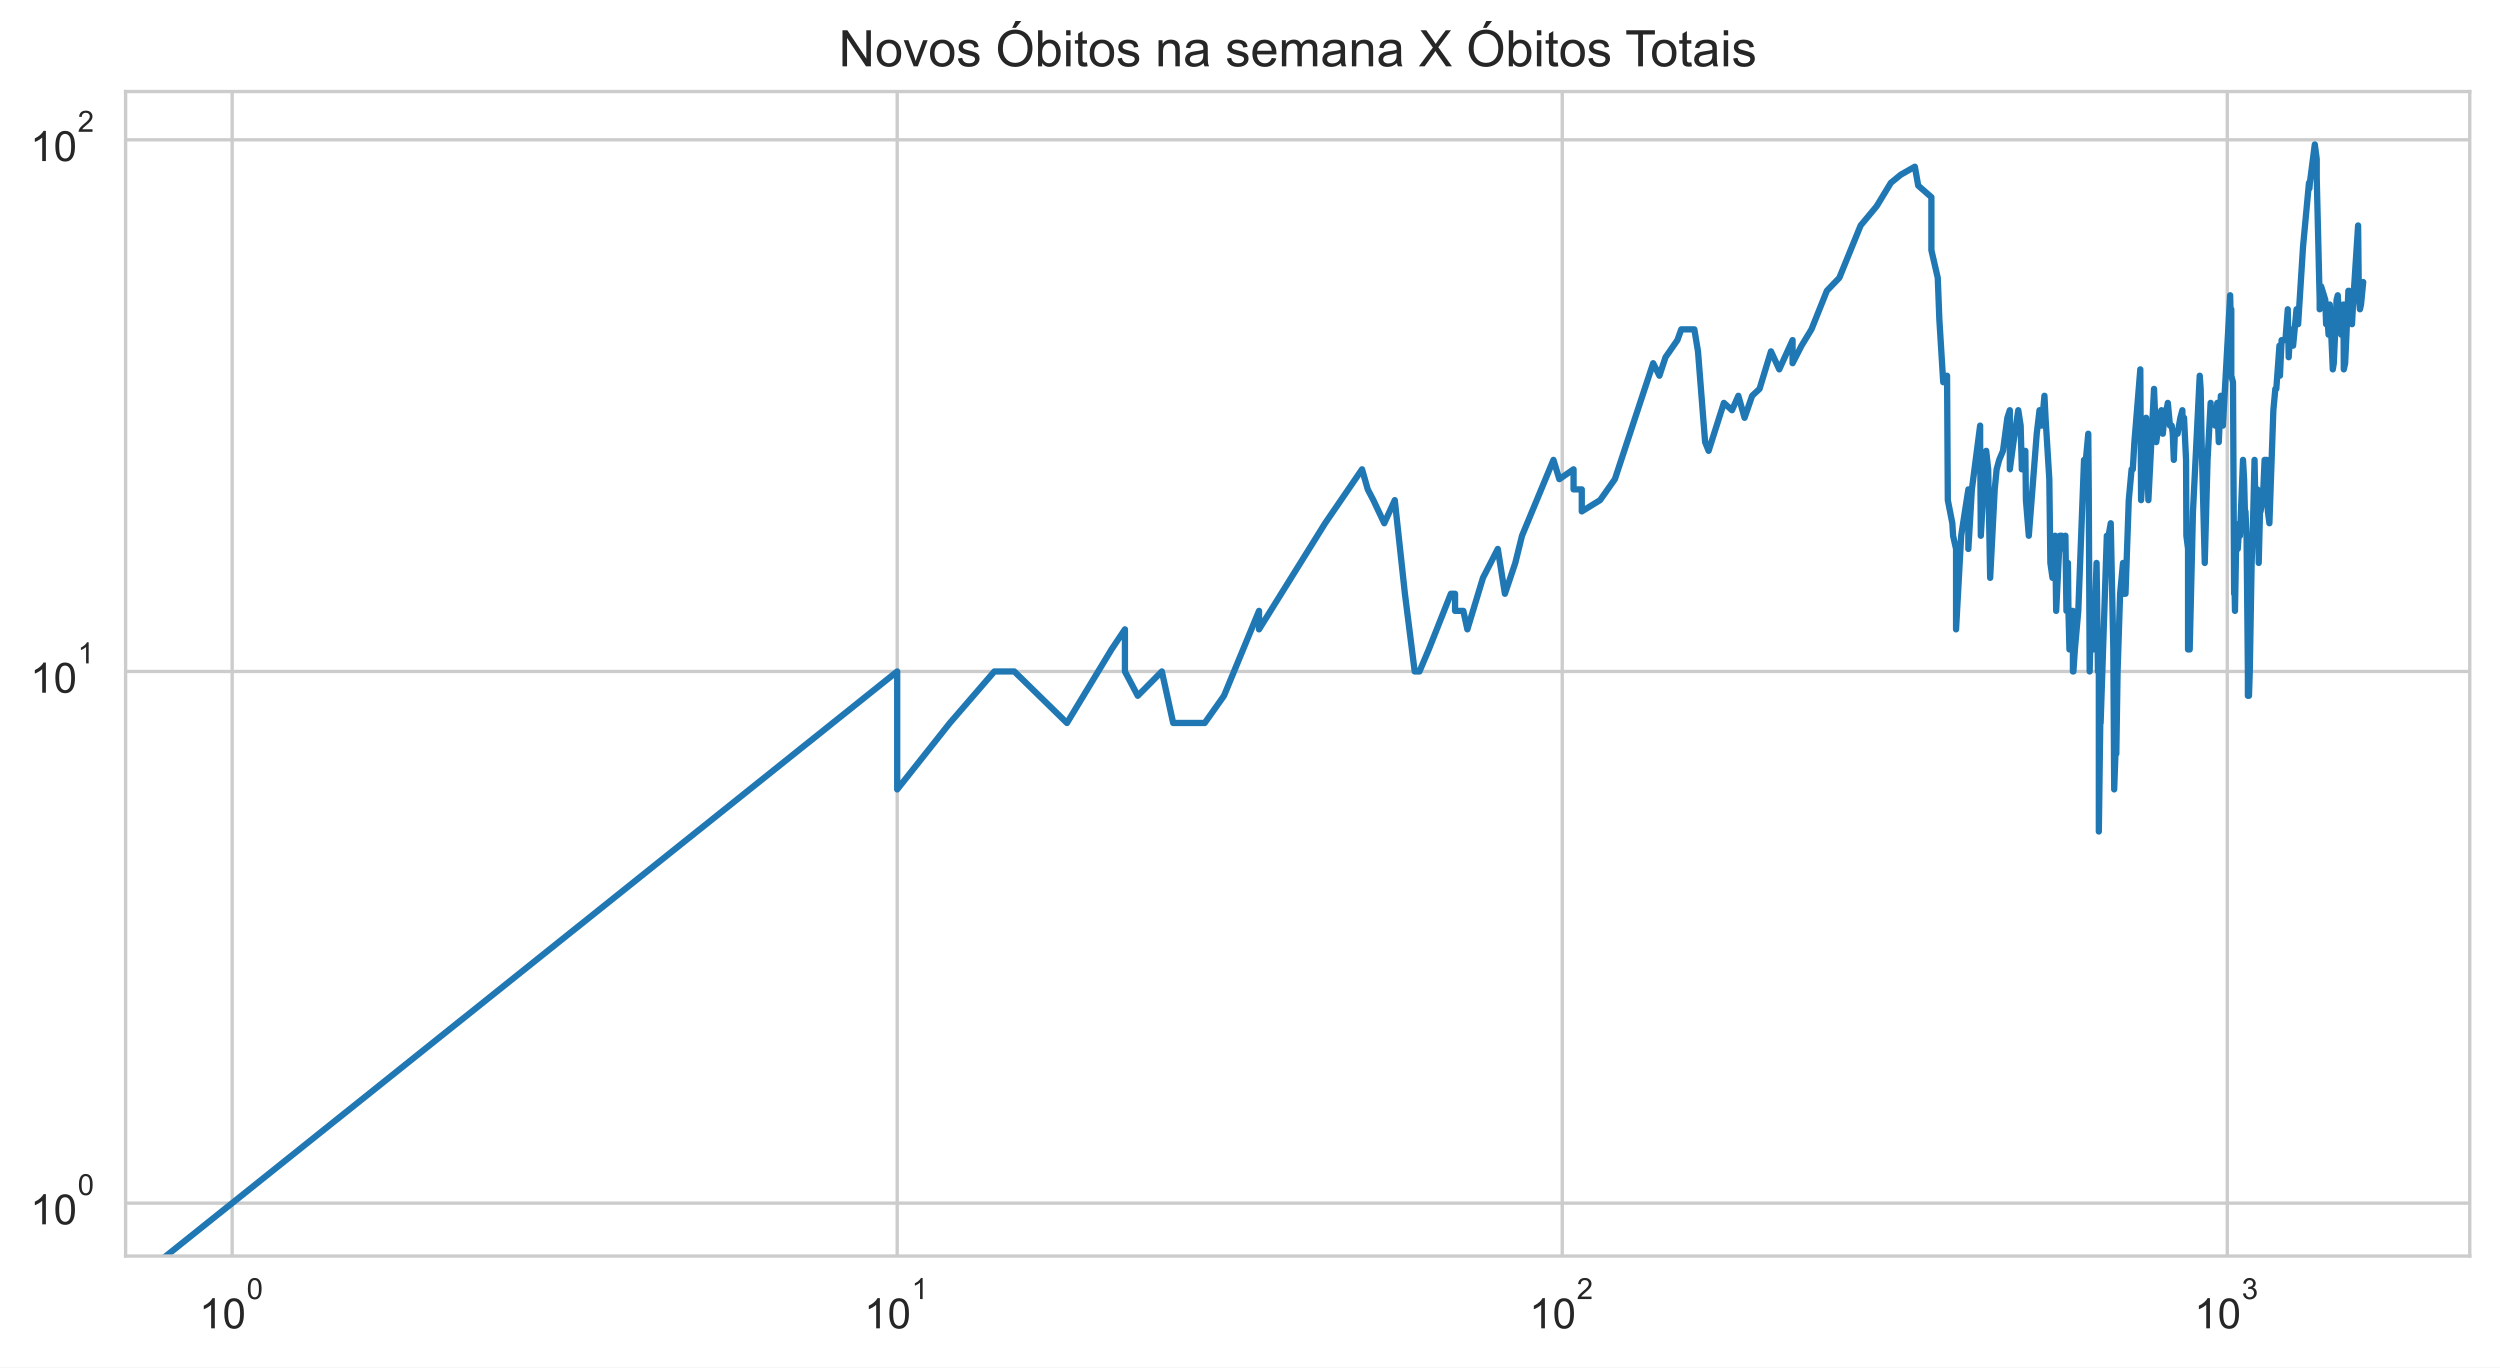
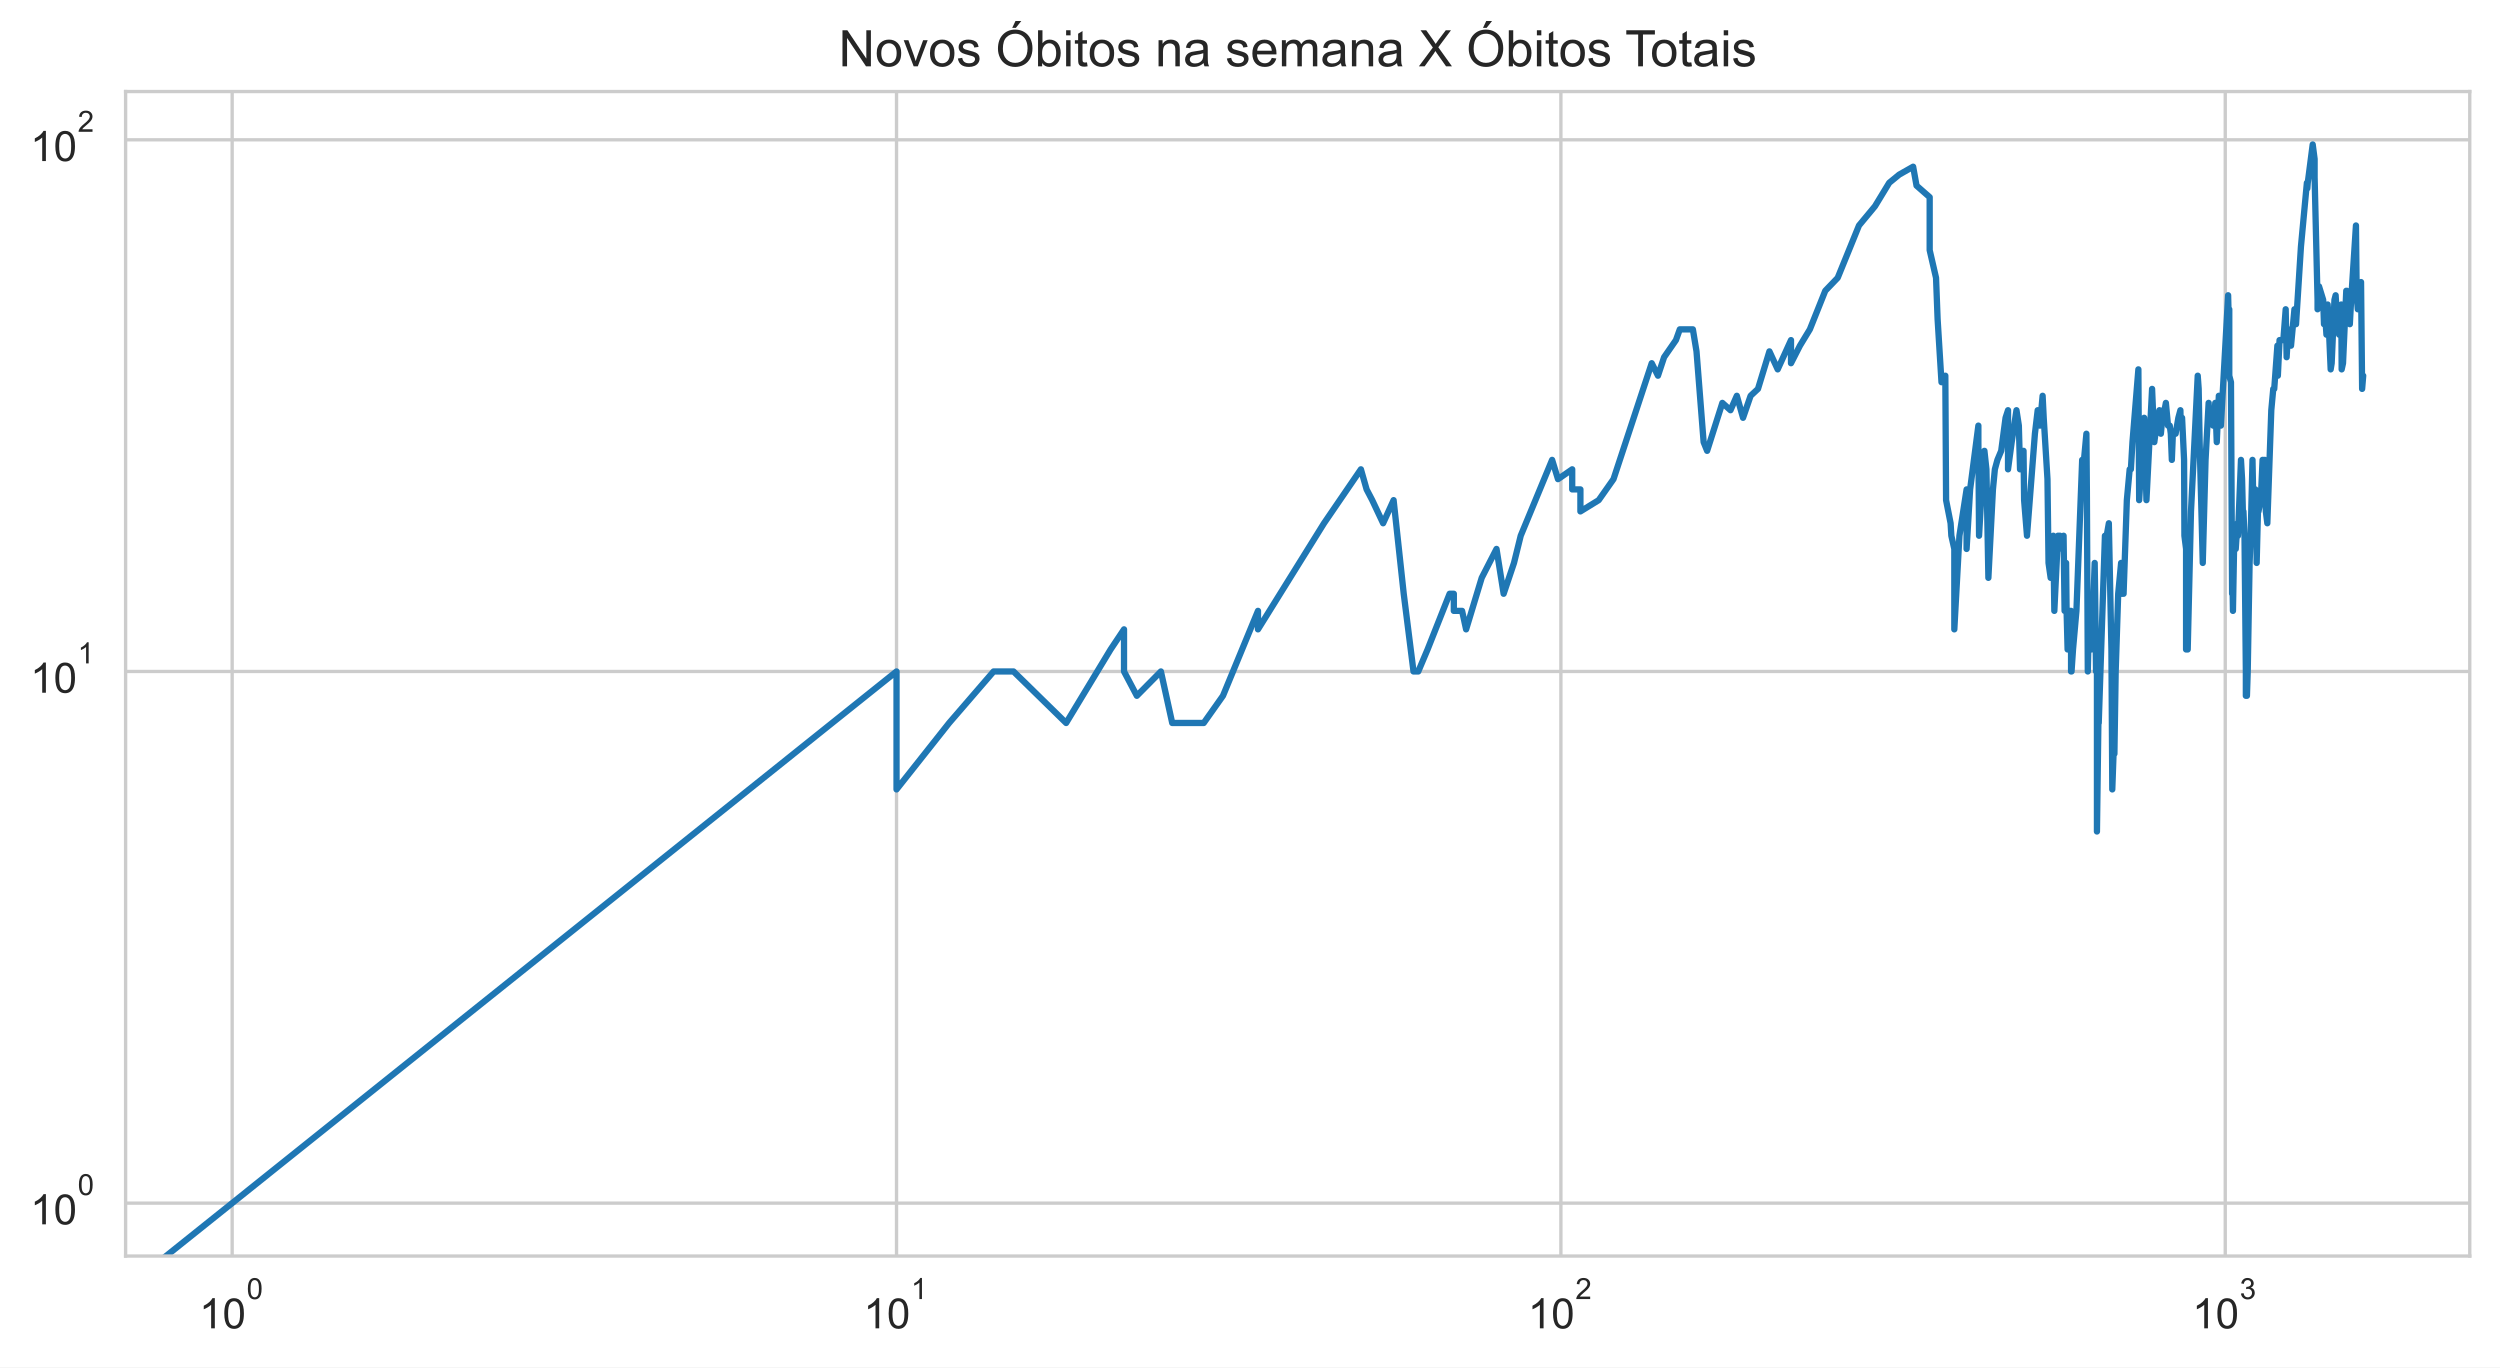
<svg xmlns="http://www.w3.org/2000/svg" xmlns:xlink="http://www.w3.org/1999/xlink" height="325.489pt" version="1.1" viewBox="0 0 595.1 325.489" width="595.1pt">
  <defs>
    <style type="text/css">*{stroke-linecap:butt;stroke-linejoin:round;}</style>
  </defs>
  <g id="figure_1">
    <g id="patch_1">
      <path d="M 0 325.489  L 595.1 325.489  L 595.1 0  L 0 0  z " style="fill:#ffffff;" />
    </g>
    <g id="axes_1">
      <g id="patch_2">
        <path d="M 29.9 298.989  L 587.9 298.989  L 587.9 21.789  L 29.9 21.789  z " style="fill:#ffffff;" />
      </g>
      <g id="matplotlib.axis_1">
        <g id="xtick_1">
          <g id="line2d_1">
-             <path clip-path="url(#p6104786b3b)" d="M 55.264 298.989  L 55.264 21.789  " style="fill:none;stroke:#cccccc;stroke-linecap:round;stroke-width:0.8;" />
+             <path clip-path="url(#p367f79a52c)" d="M 55.264 298.989  L 55.264 21.789  " style="fill:none;stroke:#cccccc;stroke-linecap:round;stroke-width:0.8;" />
          </g>
          <g id="text_1">
            <g style="fill:#262626;" transform="translate(47.41364 316.3019)scale(0.1 -0.1)">
              <defs>
                <path d="M 2384 0  L 1822 0  L 1822 3584  Q 1619 3391 1289 3197  Q 959 3003 697 2906  L 697 3450  Q 1169 3672 1522 3987  Q 1875 4303 2022 4600  L 2384 4600  L 2384 0  z " id="ArialMT-31" transform="scale(0.015625)" />
                <path d="M 266 2259  Q 266 3072 433 3567  Q 600 4063 929 4331  Q 1259 4600 1759 4600  Q 2128 4600 2406 4451  Q 2684 4303 2865 4023  Q 3047 3744 3150 3342  Q 3253 2941 3253 2259  Q 3253 1453 3087 958  Q 2922 463 2592 192  Q 2263 -78 1759 -78  Q 1097 -78 719 397  Q 266 969 266 2259  z M 844 2259  Q 844 1131 1108 757  Q 1372 384 1759 384  Q 2147 384 2411 759  Q 2675 1134 2675 2259  Q 2675 3391 2411 3762  Q 2147 4134 1753 4134  Q 1366 4134 1134 3806  Q 844 3388 844 2259  z " id="ArialMT-30" transform="scale(0.015625)" />
              </defs>
              <use transform="translate(0 0.99375)" xlink:href="#ArialMT-31" />
              <use transform="translate(55.61523 0.99375)" xlink:href="#ArialMT-30" />
              <use transform="translate(112.9728 70.6875)scale(0.7)" xlink:href="#ArialMT-30" />
            </g>
          </g>
        </g>
        <g id="xtick_2">
          <g id="line2d_2">
-             <path clip-path="url(#p6104786b3b)" d="M 213.569 298.989  L 213.569 21.789  " style="fill:none;stroke:#cccccc;stroke-linecap:round;stroke-width:0.8;" />
+             <path clip-path="url(#p367f79a52c)" d="M 213.409 298.989  L 213.409 21.789  " style="fill:none;stroke:#cccccc;stroke-linecap:round;stroke-width:0.8;" />
          </g>
          <g id="text_2">
-             <g style="fill:#262626;" transform="translate(205.7191 316.3019)scale(0.1 -0.1)">
+             <g style="fill:#262626;" transform="translate(205.5591 316.3019)scale(0.1 -0.1)">
              <use transform="translate(0 0.99375)" xlink:href="#ArialMT-31" />
              <use transform="translate(55.61523 0.99375)" xlink:href="#ArialMT-30" />
              <use transform="translate(112.9728 70.6875)scale(0.7)" xlink:href="#ArialMT-31" />
            </g>
          </g>
        </g>
        <g id="xtick_3">
          <g id="line2d_3">
-             <path clip-path="url(#p6104786b3b)" d="M 371.875 298.989  L 371.875 21.789  " style="fill:none;stroke:#cccccc;stroke-linecap:round;stroke-width:0.8;" />
+             <path clip-path="url(#p367f79a52c)" d="M 371.555 298.989  L 371.555 21.789  " style="fill:none;stroke:#cccccc;stroke-linecap:round;stroke-width:0.8;" />
          </g>
          <g id="text_3">
-             <g style="fill:#262626;" transform="translate(364.0246 316.3019)scale(0.1 -0.1)">
+             <g style="fill:#262626;" transform="translate(363.7045 316.3019)scale(0.1 -0.1)">
              <defs>
                <path d="M 3222 541  L 3222 0  L 194 0  Q 188 203 259 391  Q 375 700 629 1000  Q 884 1300 1366 1694  Q 2113 2306 2375 2664  Q 2638 3022 2638 3341  Q 2638 3675 2398 3904  Q 2159 4134 1775 4134  Q 1369 4134 1125 3890  Q 881 3647 878 3216  L 300 3275  Q 359 3922 746 4261  Q 1134 4600 1788 4600  Q 2447 4600 2831 4234  Q 3216 3869 3216 3328  Q 3216 3053 3103 2787  Q 2991 2522 2730 2228  Q 2469 1934 1863 1422  Q 1356 997 1212 845  Q 1069 694 975 541  L 3222 541  z " id="ArialMT-32" transform="scale(0.015625)" />
              </defs>
              <use transform="translate(0 0.99375)" xlink:href="#ArialMT-31" />
              <use transform="translate(55.61523 0.99375)" xlink:href="#ArialMT-30" />
              <use transform="translate(112.9728 70.6875)scale(0.7)" xlink:href="#ArialMT-32" />
            </g>
          </g>
        </g>
        <g id="xtick_4">
          <g id="line2d_4">
-             <path clip-path="url(#p6104786b3b)" d="M 530.18 298.989  L 530.18 21.789  " style="fill:none;stroke:#cccccc;stroke-linecap:round;stroke-width:0.8;" />
+             <path clip-path="url(#p367f79a52c)" d="M 529.7 298.989  L 529.7 21.789  " style="fill:none;stroke:#cccccc;stroke-linecap:round;stroke-width:0.8;" />
          </g>
          <g id="text_4">
-             <g style="fill:#262626;" transform="translate(522.3301 316.3019)scale(0.1 -0.1)">
+             <g style="fill:#262626;" transform="translate(521.8499 316.3019)scale(0.1 -0.1)">
              <defs>
                <path d="M 269 1209  L 831 1284  Q 928 806 1161 595  Q 1394 384 1728 384  Q 2125 384 2398 659  Q 2672 934 2672 1341  Q 2672 1728 2419 1979  Q 2166 2231 1775 2231  Q 1616 2231 1378 2169  L 1441 2663  Q 1497 2656 1531 2656  Q 1891 2656 2178 2843  Q 2466 3031 2466 3422  Q 2466 3731 2256 3934  Q 2047 4138 1716 4138  Q 1388 4138 1169 3931  Q 950 3725 888 3313  L 325 3413  Q 428 3978 793 4289  Q 1159 4600 1703 4600  Q 2078 4600 2393 4439  Q 2709 4278 2876 4000  Q 3044 3722 3044 3409  Q 3044 3113 2884 2869  Q 2725 2625 2413 2481  Q 2819 2388 3044 2092  Q 3269 1797 3269 1353  Q 3269 753 2831 336  Q 2394 -81 1725 -81  Q 1122 -81 723 278  Q 325 638 269 1209  z " id="ArialMT-33" transform="scale(0.015625)" />
              </defs>
              <use transform="translate(0 0.99375)" xlink:href="#ArialMT-31" />
              <use transform="translate(55.61523 0.99375)" xlink:href="#ArialMT-30" />
              <use transform="translate(112.9728 70.6875)scale(0.7)" xlink:href="#ArialMT-33" />
            </g>
          </g>
        </g>
        <g id="xtick_5" />
        <g id="xtick_6" />
        <g id="xtick_7" />
        <g id="xtick_8" />
        <g id="xtick_9" />
        <g id="xtick_10" />
        <g id="xtick_11" />
        <g id="xtick_12" />
        <g id="xtick_13" />
        <g id="xtick_14" />
        <g id="xtick_15" />
        <g id="xtick_16" />
        <g id="xtick_17" />
        <g id="xtick_18" />
        <g id="xtick_19" />
        <g id="xtick_20" />
        <g id="xtick_21" />
        <g id="xtick_22" />
        <g id="xtick_23" />
        <g id="xtick_24" />
        <g id="xtick_25" />
        <g id="xtick_26" />
        <g id="xtick_27" />
        <g id="xtick_28" />
        <g id="xtick_29" />
        <g id="xtick_30" />
        <g id="xtick_31" />
        <g id="xtick_32" />
      </g>
      <g id="matplotlib.axis_2">
        <g id="ytick_1">
          <g id="line2d_5">
-             <path clip-path="url(#p6104786b3b)" d="M 29.9 286.389  L 587.9 286.389  " style="fill:none;stroke:#cccccc;stroke-linecap:round;stroke-width:0.8;" />
+             <path clip-path="url(#p367f79a52c)" d="M 29.9 286.389  L 587.9 286.389  " style="fill:none;stroke:#cccccc;stroke-linecap:round;stroke-width:0.8;" />
          </g>
          <g id="text_5">
            <g style="fill:#262626;" transform="translate(7.2 291.5456)scale(0.1 -0.1)">
              <use transform="translate(0 0.99375)" xlink:href="#ArialMT-31" />
              <use transform="translate(55.61523 0.99375)" xlink:href="#ArialMT-30" />
              <use transform="translate(112.9728 70.6875)scale(0.7)" xlink:href="#ArialMT-30" />
            </g>
          </g>
        </g>
        <g id="ytick_2">
          <g id="line2d_6">
-             <path clip-path="url(#p6104786b3b)" d="M 29.9 159.834  L 587.9 159.834  " style="fill:none;stroke:#cccccc;stroke-linecap:round;stroke-width:0.8;" />
+             <path clip-path="url(#p367f79a52c)" d="M 29.9 159.834  L 587.9 159.834  " style="fill:none;stroke:#cccccc;stroke-linecap:round;stroke-width:0.8;" />
          </g>
          <g id="text_6">
            <g style="fill:#262626;" transform="translate(7.2 164.9904)scale(0.1 -0.1)">
              <use transform="translate(0 0.99375)" xlink:href="#ArialMT-31" />
              <use transform="translate(55.61523 0.99375)" xlink:href="#ArialMT-30" />
              <use transform="translate(112.9728 70.6875)scale(0.7)" xlink:href="#ArialMT-31" />
            </g>
          </g>
        </g>
        <g id="ytick_3">
          <g id="line2d_7">
-             <path clip-path="url(#p6104786b3b)" d="M 29.9 33.279  L 587.9 33.279  " style="fill:none;stroke:#cccccc;stroke-linecap:round;stroke-width:0.8;" />
+             <path clip-path="url(#p367f79a52c)" d="M 29.9 33.279  L 587.9 33.279  " style="fill:none;stroke:#cccccc;stroke-linecap:round;stroke-width:0.8;" />
          </g>
          <g id="text_7">
            <g style="fill:#262626;" transform="translate(7.2 38.43524)scale(0.1 -0.1)">
              <use transform="translate(0 0.99375)" xlink:href="#ArialMT-31" />
              <use transform="translate(55.61523 0.99375)" xlink:href="#ArialMT-30" />
              <use transform="translate(112.9728 70.6875)scale(0.7)" xlink:href="#ArialMT-32" />
            </g>
          </g>
        </g>
        <g id="ytick_4" />
        <g id="ytick_5" />
        <g id="ytick_6" />
        <g id="ytick_7" />
        <g id="ytick_8" />
        <g id="ytick_9" />
        <g id="ytick_10" />
        <g id="ytick_11" />
        <g id="ytick_12" />
        <g id="ytick_13" />
        <g id="ytick_14" />
        <g id="ytick_15" />
        <g id="ytick_16" />
        <g id="ytick_17" />
        <g id="ytick_18" />
        <g id="ytick_19" />
        <g id="ytick_20" />
        <g id="ytick_21" />
      </g>
      <g id="line2d_8">
-         <path clip-path="url(#p6104786b3b)" d="M 5.103 326.489  L 213.569 159.834  L 213.569 187.91  L 226.104 172.099  L 236.702 159.834  L 236.702 159.834  L 241.445 159.834  L 253.98 172.099  L 264.578 154.596  L 267.777 149.813  L 267.777 159.834  L 270.833 165.625  L 270.833 165.625  L 276.565 159.834  L 279.262 172.099  L 286.769 172.099  L 291.354 165.625  L 299.698 145.414  L 299.698 149.813  L 299.698 149.813  L 315.431 124.556  L 324.22 111.716  L 325.581 116.499  L 326.916 119.056  L 329.511 124.556  L 332.011 119.056  L 334.424 141.341  L 336.755 159.834  L 337.891 159.834  L 340.109 154.596  L 345.36 141.341  L 346.364 141.341  L 346.364 145.414  L 348.328 145.414  L 349.29 149.813  L 353.007 137.549  L 356.533 130.67  L 358.231 141.341  L 360.701 134.002  L 362.3 127.528  L 369.781 109.473  L 371.184 114.056  L 374.571 111.716  L 374.571 116.499  L 376.526 116.499  L 376.526 121.737  L 380.883 119.056  L 384.409 114.056  L 393.518 86.46  L 395.007 89.431  L 396.465 85.032  L 399.291 80.959  L 400.208 78.402  L 403.323 78.402  L 404.188 83.64  L 405.886 105.243  L 406.719 107.317  L 410.349 95.905  L 412.286 97.65  L 413.797 94.214  L 415.275 99.452  L 417.08 94.214  L 418.838 92.573  L 421.562 83.64  L 423.535 87.925  L 426.704 80.959  L 426.704 86.46  L 428.839 82.283  L 431.199 78.402  L 434.871 69.22  L 437.831 66.137  L 442.907 53.673  L 446.715 49.091  L 446.715 49.091  L 450.102 43.52  L 452.484 41.569  L 455.808 39.684  L 456.615 44.186  L 459.749 46.935  L 459.749 59.553  L 459.749 59.553  L 461.264 66.137  L 461.638 75.959  L 462.563 90.98  L 463.476 89.431  L 463.658 119.056  L 463.658 119.056  L 464.735 124.556  L 464.912 127.528  L 465.619 130.67  L 465.619 149.813  L 466.839 127.528  L 466.839 127.528  L 468.545 116.499  L 468.545 130.67  L 469.383 116.499  L 471.352 101.315  L 471.352 105.243  L 471.352 105.243  L 471.514 127.528  L 471.996 119.056  L 472.793 107.317  L 473.266 111.716  L 473.737 137.549  L 474.822 116.499  L 474.822 116.499  L 475.282 111.716  L 475.89 109.473  L 476.793 107.317  L 477.831 99.452  L 478.418 97.65  L 478.418 111.716  L 478.418 111.716  L 479.288 105.243  L 480.431 97.65  L 480.996 101.315  L 481.277 111.716  L 481.973 109.473  L 481.973 109.473  L 482.112 107.317  L 482.25 119.056  L 482.937 127.528  L 484.824 103.244  L 485.486 97.65  L 486.011 99.452  L 486.011 99.452  L 486.011 101.315  L 486.661 94.214  L 486.92 99.452  L 487.817 114.056  L 488.071 134.002  L 488.071 134.002  L 488.576 137.549  L 489.203 127.528  L 489.452 145.414  L 490.317 127.528  L 490.317 127.528  L 490.806 127.528  L 491.292 130.67  L 491.654 127.528  L 491.895 145.414  L 492.254 134.002  L 492.373 145.414  L 492.611 154.596  L 493.202 145.414  L 493.202 149.813  L 493.437 145.414  L 493.437 159.834  L 493.554 159.834  L 493.905 154.596  L 494.716 145.414  L 496.084 109.473  L 496.309 109.473  L 496.309 109.473  L 496.309 111.716  L 497.092 103.244  L 497.204 116.499  L 497.425 159.834  L 497.425 159.834  L 497.646 149.813  L 498.305 154.596  L 498.524 149.813  L 499.066 134.002  L 499.174 141.341  L 499.39 159.834  L 499.605 159.834  L 499.605 197.931  L 500.032 165.625  L 500.032 172.099  L 501.509 127.528  L 501.821 130.67  L 501.821 130.67  L 501.925 127.528  L 502.441 124.556  L 503.056 154.596  L 503.26 187.91  L 503.564 179.438  L 503.766 179.438  L 504.069 159.834  L 504.669 141.341  L 505.363 134.002  L 505.363 141.341  L 505.462 141.341  L 505.952 141.341  L 506.73 119.056  L 507.404 111.716  L 507.69 111.716  L 507.69 111.716  L 508.071 105.243  L 509.479 87.925  L 509.664 119.056  L 509.664 119.056  L 510.858 99.452  L 511.403 119.056  L 512.745 92.573  L 512.745 92.573  L 513.274 105.243  L 514.061 99.452  L 514.494 97.65  L 514.839 103.244  L 515.352 97.65  L 515.352 99.452  L 515.352 99.452  L 516.031 95.905  L 516.536 101.315  L 516.954 101.315  L 517.204 103.244  L 517.452 109.473  L 517.7 103.244  L 518.357 103.244  L 519.007 99.452  L 519.49 97.65  L 519.571 101.315  L 519.891 99.452  L 520.368 109.473  L 520.447 127.528  L 520.842 130.67  L 520.842 154.596  L 520.842 154.596  L 521.235 154.596  L 522.014 121.737  L 523.621 89.431  L 523.621 89.431  L 523.847 92.573  L 524.073 105.243  L 524.82 134.002  L 525.486 109.473  L 525.486 109.473  L 526.218 95.905  L 526.291 99.452  L 527.086 97.65  L 527.302 101.315  L 527.802 95.905  L 527.802 95.905  L 528.157 105.243  L 528.651 94.214  L 529.141 101.315  L 530.864 70.288  L 531 75.959  L 531.136 73.62  L 531.136 73.62  L 531.136 89.431  L 531.542 90.98  L 531.811 141.341  L 531.945 141.341  L 532.012 145.414  L 532.012 145.414  L 532.279 130.67  L 532.678 130.67  L 533.075 124.556  L 533.206 124.556  L 533.206 127.528  L 533.206 127.528  L 533.926 109.473  L 534.186 114.056  L 534.445 124.556  L 534.51 121.737  L 534.51 121.737  L 534.767 127.528  L 535.088 159.834  L 535.088 165.625  L 535.088 165.625  L 535.344 165.625  L 535.535 159.834  L 535.979 134.002  L 536.231 127.528  L 536.67 109.473  L 536.67 109.473  L 536.858 119.056  L 537.355 116.499  L 537.541 119.056  L 537.664 134.002  L 537.664 134.002  L 537.972 121.737  L 538.094 121.737  L 538.644 119.056  L 539.068 109.473  L 539.188 109.473  L 539.188 109.473  L 539.309 116.499  L 539.609 109.473  L 539.849 121.737  L 540.206 124.556  L 541.15 97.65  L 541.618 92.573  L 541.85 92.573  L 542.6 82.283  L 542.715 89.431  L 543.115 80.959  L 544.02 80.959  L 544.58 73.62  L 544.803 85.032  L 545.191 78.402  L 545.411 80.959  L 545.411 82.283  L 545.851 82.283  L 546.667 73.62  L 547.045 77.167  L 548.218 58.673  L 549.631 43.52  L 549.735 44.861  L 549.838 43.52  L 551.016 34.389  L 551.472 37.862  L 551.472 42.211  L 552.174 71.376  L 552.174 73.62  L 552.523 68.173  L 553.509 71.376  L 553.705 77.167  L 553.802 74.777  L 554.046 75.959  L 554.288 79.665  L 554.578 72.486  L 554.771 75.959  L 555.297 87.925  L 555.536 86.46  L 556.198 71.376  L 556.48 70.288  L 556.901 77.167  L 557.319 79.665  L 557.827 72.486  L 557.919 87.925  L 558.239 86.46  L 559.012 69.22  L 559.148 69.22  L 559.238 70.288  L 559.642 70.288  L 559.866 77.167  L 560.177 71.376  L 561.323 53.673  L 561.498 70.288  L 561.759 73.62  L 562.019 72.486  L 562.536 67.146  L 562.536 67.146  " style="fill:none;stroke:#1f77b4;stroke-linecap:round;stroke-width:1.5;" />
+         <path clip-path="url(#p367f79a52c)" d="M 5.154 326.489  L 213.409 159.834  L 213.409 187.91  L 225.931 172.099  L 236.519 159.834  L 236.519 159.834  L 241.257 159.834  L 253.779 172.099  L 264.367 154.596  L 267.562 149.813  L 267.562 159.834  L 270.615 165.625  L 270.615 165.625  L 276.341 159.834  L 279.035 172.099  L 286.535 172.099  L 291.116 165.625  L 299.451 145.414  L 299.451 149.813  L 299.451 149.813  L 315.168 124.556  L 323.948 111.716  L 325.308 116.499  L 326.642 119.056  L 329.234 124.556  L 331.732 119.056  L 334.142 141.341  L 336.47 159.834  L 337.605 159.834  L 339.821 154.596  L 345.067 141.341  L 346.069 141.341  L 346.069 145.414  L 348.032 145.414  L 348.992 149.813  L 352.706 137.549  L 356.229 130.67  L 357.925 141.341  L 360.392 134.002  L 361.99 127.528  L 369.463 109.473  L 370.864 114.056  L 374.248 111.716  L 374.248 116.499  L 376.201 116.499  L 376.201 121.737  L 380.554 119.056  L 384.077 114.056  L 393.176 86.46  L 394.664 89.431  L 396.12 85.032  L 398.943 80.959  L 399.859 78.402  L 402.971 78.402  L 403.835 83.64  L 405.531 105.243  L 406.364 107.317  L 409.99 95.905  L 411.925 97.65  L 413.434 94.214  L 414.911 99.452  L 416.714 94.214  L 418.471 92.573  L 421.191 83.64  L 423.163 87.925  L 426.329 80.959  L 426.329 86.46  L 428.461 82.283  L 430.819 78.402  L 434.487 69.22  L 437.444 66.137  L 442.515 53.673  L 446.319 49.091  L 446.319 49.091  L 449.703 43.52  L 452.083 41.569  L 455.403 39.684  L 456.209 44.186  L 459.34 46.935  L 459.34 59.553  L 459.34 59.553  L 460.854 66.137  L 461.227 75.959  L 462.152 90.98  L 463.064 89.431  L 463.245 119.056  L 463.245 119.056  L 464.321 124.556  L 464.498 127.528  L 465.205 130.67  L 465.205 149.813  L 466.423 127.528  L 466.423 127.528  L 468.128 116.499  L 468.128 130.67  L 468.964 116.499  L 470.931 101.315  L 470.931 105.243  L 470.931 105.243  L 471.093 127.528  L 471.575 119.056  L 472.371 107.317  L 472.844 111.716  L 473.314 137.549  L 474.398 116.499  L 474.398 116.499  L 474.857 111.716  L 475.465 109.473  L 476.367 107.317  L 477.404 99.452  L 477.99 97.65  L 477.99 111.716  L 477.99 111.716  L 478.859 105.243  L 480.001 97.65  L 480.566 101.315  L 480.846 111.716  L 481.542 109.473  L 481.542 109.473  L 481.68 107.317  L 481.818 119.056  L 482.504 127.528  L 484.39 103.244  L 485.051 97.65  L 485.575 99.452  L 485.575 99.452  L 485.575 101.315  L 486.225 94.214  L 486.483 99.452  L 487.379 114.056  L 487.633 134.002  L 487.633 134.002  L 488.138 137.549  L 488.764 127.528  L 489.013 145.414  L 489.877 127.528  L 489.877 127.528  L 490.366 127.528  L 490.851 130.67  L 491.213 127.528  L 491.453 145.414  L 491.812 134.002  L 491.931 145.414  L 492.169 154.596  L 492.759 145.414  L 492.759 149.813  L 492.994 145.414  L 492.994 159.834  L 493.111 159.834  L 493.461 154.596  L 494.271 145.414  L 495.638 109.473  L 495.863 109.473  L 495.863 109.473  L 495.863 111.716  L 496.646 103.244  L 496.757 116.499  L 496.978 159.834  L 496.978 159.834  L 497.199 149.813  L 497.857 154.596  L 498.075 149.813  L 498.618 134.002  L 498.725 141.341  L 498.941 159.834  L 499.155 159.834  L 499.155 197.931  L 499.583 165.625  L 499.583 172.099  L 501.057 127.528  L 501.369 130.67  L 501.369 130.67  L 501.473 127.528  L 501.989 124.556  L 502.603 154.596  L 502.807 187.91  L 503.111 179.438  L 503.313 179.438  L 503.615 159.834  L 504.215 141.341  L 504.908 134.002  L 504.908 141.341  L 505.006 141.341  L 505.497 141.341  L 506.274 119.056  L 506.947 111.716  L 507.233 111.716  L 507.233 111.716  L 507.613 105.243  L 509.02 87.925  L 509.205 119.056  L 509.205 119.056  L 510.398 99.452  L 510.941 119.056  L 512.282 92.573  L 512.282 92.573  L 512.811 105.243  L 513.597 99.452  L 514.03 97.65  L 514.374 103.244  L 514.887 97.65  L 514.887 99.452  L 514.887 99.452  L 515.566 95.905  L 516.07 101.315  L 516.488 101.315  L 516.737 103.244  L 516.985 109.473  L 517.233 103.244  L 517.888 103.244  L 518.538 99.452  L 519.021 97.65  L 519.101 101.315  L 519.421 99.452  L 519.898 109.473  L 519.977 127.528  L 520.372 130.67  L 520.372 154.596  L 520.372 154.596  L 520.764 154.596  L 521.542 121.737  L 523.147 89.431  L 523.147 89.431  L 523.373 92.573  L 523.599 105.243  L 524.345 134.002  L 525.01 109.473  L 525.01 109.473  L 525.742 95.905  L 525.815 99.452  L 526.609 97.65  L 526.825 101.315  L 527.324 95.905  L 527.324 95.905  L 527.679 105.243  L 528.172 94.214  L 528.662 101.315  L 530.383 70.288  L 530.519 75.959  L 530.655 73.62  L 530.655 73.62  L 530.655 89.431  L 531.06 90.98  L 531.329 141.341  L 531.463 141.341  L 531.53 145.414  L 531.53 145.414  L 531.797 130.67  L 532.195 130.67  L 532.592 124.556  L 532.723 124.556  L 532.723 127.528  L 532.723 127.528  L 533.442 109.473  L 533.702 114.056  L 533.961 124.556  L 534.025 121.737  L 534.025 121.737  L 534.283 127.528  L 534.603 159.834  L 534.603 165.625  L 534.603 165.625  L 534.858 165.625  L 535.049 159.834  L 535.493 134.002  L 535.745 127.528  L 536.184 109.473  L 536.184 109.473  L 536.371 119.056  L 536.868 116.499  L 537.053 119.056  L 537.176 134.002  L 537.176 134.002  L 537.484 121.737  L 537.606 121.737  L 538.155 119.056  L 538.579 109.473  L 538.699 109.473  L 538.699 109.473  L 538.82 116.499  L 539.12 109.473  L 539.359 121.737  L 539.716 124.556  L 540.659 97.65  L 541.126 92.573  L 541.358 92.573  L 542.108 82.283  L 542.222 89.431  L 542.622 80.959  L 543.526 80.959  L 544.085 73.62  L 544.308 85.032  L 544.695 78.402  L 544.916 80.959  L 544.916 82.283  L 545.355 82.283  L 546.17 73.62  L 546.547 77.167  L 547.72 58.673  L 549.131 43.52  L 549.235 44.861  L 549.338 43.52  L 550.515 34.389  L 550.97 37.862  L 550.97 42.211  L 551.672 71.376  L 551.672 73.62  L 552.02 68.173  L 553.005 71.376  L 553.201 77.167  L 553.298 74.777  L 553.541 75.959  L 553.784 79.665  L 554.073 72.486  L 554.266 75.959  L 554.792 87.925  L 555.03 86.46  L 555.692 71.376  L 555.973 70.288  L 556.394 77.167  L 556.811 79.665  L 557.319 72.486  L 557.41 87.925  L 557.731 86.46  L 558.503 69.22  L 558.638 69.22  L 558.728 70.288  L 559.132 70.288  L 559.355 77.167  L 559.667 71.376  L 560.812 53.673  L 560.986 70.288  L 561.247 73.62  L 561.507 72.486  L 562.023 67.146  L 562.28 92.573  L 562.536 89.431  L 562.536 89.431  " style="fill:none;stroke:#1f77b4;stroke-linecap:round;stroke-width:1.5;" />
      </g>
      <g id="patch_3">
        <path d="M 29.9 298.989  L 29.9 21.789  " style="fill:none;stroke:#cccccc;stroke-linecap:square;stroke-linejoin:miter;stroke-width:0.8;" />
      </g>
      <g id="patch_4">
        <path d="M 587.9 298.989  L 587.9 21.789  " style="fill:none;stroke:#cccccc;stroke-linecap:square;stroke-linejoin:miter;stroke-width:0.8;" />
      </g>
      <g id="patch_5">
        <path d="M 29.9 298.989  L 587.9 298.989  " style="fill:none;stroke:#cccccc;stroke-linecap:square;stroke-linejoin:miter;stroke-width:0.8;" />
      </g>
      <g id="patch_6">
        <path d="M 29.9 21.789  L 587.9 21.789  " style="fill:none;stroke:#cccccc;stroke-linecap:square;stroke-linejoin:miter;stroke-width:0.8;" />
      </g>
      <g id="text_8">
        <g style="fill:#262626;" transform="translate(199.6278 15.78937)scale(0.12 -0.12)">
          <defs>
            <path d="M 488 0  L 488 4581  L 1109 4581  L 3516 984  L 3516 4581  L 4097 4581  L 4097 0  L 3475 0  L 1069 3600  L 1069 0  L 488 0  z " id="ArialMT-4e" transform="scale(0.015625)" />
            <path d="M 213 1659  Q 213 2581 725 3025  Q 1153 3394 1769 3394  Q 2453 3394 2887 2945  Q 3322 2497 3322 1706  Q 3322 1066 3130 698  Q 2938 331 2570 128  Q 2203 -75 1769 -75  Q 1072 -75 642 372  Q 213 819 213 1659  z M 791 1659  Q 791 1022 1069 705  Q 1347 388 1769 388  Q 2188 388 2466 706  Q 2744 1025 2744 1678  Q 2744 2294 2464 2611  Q 2184 2928 1769 2928  Q 1347 2928 1069 2612  Q 791 2297 791 1659  z " id="ArialMT-6f" transform="scale(0.015625)" />
            <path d="M 1344 0  L 81 3319  L 675 3319  L 1388 1331  Q 1503 1009 1600 663  Q 1675 925 1809 1294  L 2547 3319  L 3125 3319  L 1869 0  L 1344 0  z " id="ArialMT-76" transform="scale(0.015625)" />
            <path d="M 197 991  L 753 1078  Q 800 744 1014 566  Q 1228 388 1613 388  Q 2000 388 2187 545  Q 2375 703 2375 916  Q 2375 1106 2209 1216  Q 2094 1291 1634 1406  Q 1016 1563 777 1677  Q 538 1791 414 1992  Q 291 2194 291 2438  Q 291 2659 392 2848  Q 494 3038 669 3163  Q 800 3259 1026 3326  Q 1253 3394 1513 3394  Q 1903 3394 2198 3281  Q 2494 3169 2634 2976  Q 2775 2784 2828 2463  L 2278 2388  Q 2241 2644 2061 2787  Q 1881 2931 1553 2931  Q 1166 2931 1000 2803  Q 834 2675 834 2503  Q 834 2394 903 2306  Q 972 2216 1119 2156  Q 1203 2125 1616 2013  Q 2213 1853 2448 1751  Q 2684 1650 2818 1456  Q 2953 1263 2953 975  Q 2953 694 2789 445  Q 2625 197 2315 61  Q 2006 -75 1616 -75  Q 969 -75 630 194  Q 291 463 197 991  z " id="ArialMT-73" transform="scale(0.015625)" />
            <path id="ArialMT-20" transform="scale(0.015625)" />
            <path d="M 309 2231  Q 309 3372 921 4017  Q 1534 4663 2503 4663  Q 3138 4663 3647 4359  Q 4156 4056 4423 3514  Q 4691 2972 4691 2284  Q 4691 1588 4409 1038  Q 4128 488 3612 205  Q 3097 -78 2500 -78  Q 1853 -78 1343 234  Q 834 547 571 1087  Q 309 1628 309 2231  z M 934 2222  Q 934 1394 1379 917  Q 1825 441 2497 441  Q 3181 441 3623 922  Q 4066 1403 4066 2288  Q 4066 2847 3877 3264  Q 3688 3681 3323 3911  Q 2959 4141 2506 4141  Q 1863 4141 1398 3698  Q 934 3256 934 2222  z M 2118 4883  L 2533 5758  L 3271 5758  L 2583 4883  L 2118 4883  z " id="ArialMT-d3" transform="scale(0.015625)" />
            <path d="M 941 0  L 419 0  L 419 4581  L 981 4581  L 981 2947  Q 1338 3394 1891 3394  Q 2197 3394 2470 3270  Q 2744 3147 2920 2923  Q 3097 2700 3197 2384  Q 3297 2069 3297 1709  Q 3297 856 2875 390  Q 2453 -75 1863 -75  Q 1275 -75 941 416  L 941 0  z M 934 1684  Q 934 1088 1097 822  Q 1363 388 1816 388  Q 2184 388 2453 708  Q 2722 1028 2722 1663  Q 2722 2313 2464 2622  Q 2206 2931 1841 2931  Q 1472 2931 1203 2611  Q 934 2291 934 1684  z " id="ArialMT-62" transform="scale(0.015625)" />
            <path d="M 425 3934  L 425 4581  L 988 4581  L 988 3934  L 425 3934  z M 425 0  L 425 3319  L 988 3319  L 988 0  L 425 0  z " id="ArialMT-69" transform="scale(0.015625)" />
            <path d="M 1650 503  L 1731 6  Q 1494 -44 1306 -44  Q 1000 -44 831 53  Q 663 150 594 308  Q 525 466 525 972  L 525 2881  L 113 2881  L 113 3319  L 525 3319  L 525 4141  L 1084 4478  L 1084 3319  L 1650 3319  L 1650 2881  L 1084 2881  L 1084 941  Q 1084 700 1114 631  Q 1144 563 1211 522  Q 1278 481 1403 481  Q 1497 481 1650 503  z " id="ArialMT-74" transform="scale(0.015625)" />
            <path d="M 422 0  L 422 3319  L 928 3319  L 928 2847  Q 1294 3394 1984 3394  Q 2284 3394 2536 3286  Q 2788 3178 2913 3003  Q 3038 2828 3088 2588  Q 3119 2431 3119 2041  L 3119 0  L 2556 0  L 2556 2019  Q 2556 2363 2490 2533  Q 2425 2703 2258 2804  Q 2091 2906 1866 2906  Q 1506 2906 1245 2678  Q 984 2450 984 1813  L 984 0  L 422 0  z " id="ArialMT-6e" transform="scale(0.015625)" />
            <path d="M 2588 409  Q 2275 144 1986 34  Q 1697 -75 1366 -75  Q 819 -75 525 192  Q 231 459 231 875  Q 231 1119 342 1320  Q 453 1522 633 1644  Q 813 1766 1038 1828  Q 1203 1872 1538 1913  Q 2219 1994 2541 2106  Q 2544 2222 2544 2253  Q 2544 2597 2384 2738  Q 2169 2928 1744 2928  Q 1347 2928 1158 2789  Q 969 2650 878 2297  L 328 2372  Q 403 2725 575 2942  Q 747 3159 1072 3276  Q 1397 3394 1825 3394  Q 2250 3394 2515 3294  Q 2781 3194 2906 3042  Q 3031 2891 3081 2659  Q 3109 2516 3109 2141  L 3109 1391  Q 3109 606 3145 398  Q 3181 191 3288 0  L 2700 0  Q 2613 175 2588 409  z M 2541 1666  Q 2234 1541 1622 1453  Q 1275 1403 1131 1340  Q 988 1278 909 1158  Q 831 1038 831 891  Q 831 666 1001 516  Q 1172 366 1500 366  Q 1825 366 2078 508  Q 2331 650 2450 897  Q 2541 1088 2541 1459  L 2541 1666  z " id="ArialMT-61" transform="scale(0.015625)" />
            <path d="M 2694 1069  L 3275 997  Q 3138 488 2766 206  Q 2394 -75 1816 -75  Q 1088 -75 661 373  Q 234 822 234 1631  Q 234 2469 665 2931  Q 1097 3394 1784 3394  Q 2450 3394 2872 2941  Q 3294 2488 3294 1666  Q 3294 1616 3291 1516  L 816 1516  Q 847 969 1125 678  Q 1403 388 1819 388  Q 2128 388 2347 550  Q 2566 713 2694 1069  z M 847 1978  L 2700 1978  Q 2663 2397 2488 2606  Q 2219 2931 1791 2931  Q 1403 2931 1139 2672  Q 875 2413 847 1978  z " id="ArialMT-65" transform="scale(0.015625)" />
            <path d="M 422 0  L 422 3319  L 925 3319  L 925 2853  Q 1081 3097 1340 3245  Q 1600 3394 1931 3394  Q 2300 3394 2536 3241  Q 2772 3088 2869 2813  Q 3263 3394 3894 3394  Q 4388 3394 4653 3120  Q 4919 2847 4919 2278  L 4919 0  L 4359 0  L 4359 2091  Q 4359 2428 4304 2576  Q 4250 2725 4106 2815  Q 3963 2906 3769 2906  Q 3419 2906 3187 2673  Q 2956 2441 2956 1928  L 2956 0  L 2394 0  L 2394 2156  Q 2394 2531 2256 2718  Q 2119 2906 1806 2906  Q 1569 2906 1367 2781  Q 1166 2656 1075 2415  Q 984 2175 984 1722  L 984 0  L 422 0  z " id="ArialMT-6d" transform="scale(0.015625)" />
            <path d="M 28 0  L 1800 2388  L 238 4581  L 959 4581  L 1791 3406  Q 2050 3041 2159 2844  Q 2313 3094 2522 3366  L 3444 4581  L 4103 4581  L 2494 2422  L 4228 0  L 3478 0  L 2325 1634  Q 2228 1775 2125 1941  Q 1972 1691 1906 1597  L 756 0  L 28 0  z " id="ArialMT-58" transform="scale(0.015625)" />
            <path d="M 1659 0  L 1659 4041  L 150 4041  L 150 4581  L 3781 4581  L 3781 4041  L 2266 4041  L 2266 0  L 1659 0  z " id="ArialMT-54" transform="scale(0.015625)" />
          </defs>
          <use xlink:href="#ArialMT-4e" />
          <use x="72.217" xlink:href="#ArialMT-6f" />
          <use x="127.832" xlink:href="#ArialMT-76" />
          <use x="177.832" xlink:href="#ArialMT-6f" />
          <use x="233.447" xlink:href="#ArialMT-73" />
          <use x="283.447" xlink:href="#ArialMT-20" />
          <use x="311.23" xlink:href="#ArialMT-d3" />
          <use x="389.014" xlink:href="#ArialMT-62" />
          <use x="444.629" xlink:href="#ArialMT-69" />
          <use x="466.846" xlink:href="#ArialMT-74" />
          <use x="494.629" xlink:href="#ArialMT-6f" />
          <use x="550.244" xlink:href="#ArialMT-73" />
          <use x="600.244" xlink:href="#ArialMT-20" />
          <use x="628.027" xlink:href="#ArialMT-6e" />
          <use x="683.643" xlink:href="#ArialMT-61" />
          <use x="739.258" xlink:href="#ArialMT-20" />
          <use x="767.041" xlink:href="#ArialMT-73" />
          <use x="817.041" xlink:href="#ArialMT-65" />
          <use x="872.656" xlink:href="#ArialMT-6d" />
          <use x="955.957" xlink:href="#ArialMT-61" />
          <use x="1011.572" xlink:href="#ArialMT-6e" />
          <use x="1067.188" xlink:href="#ArialMT-61" />
          <use x="1122.803" xlink:href="#ArialMT-20" />
          <use x="1150.586" xlink:href="#ArialMT-58" />
          <use x="1217.285" xlink:href="#ArialMT-20" />
          <use x="1245.068" xlink:href="#ArialMT-d3" />
          <use x="1322.852" xlink:href="#ArialMT-62" />
          <use x="1378.467" xlink:href="#ArialMT-69" />
          <use x="1400.684" xlink:href="#ArialMT-74" />
          <use x="1428.467" xlink:href="#ArialMT-6f" />
          <use x="1484.082" xlink:href="#ArialMT-73" />
          <use x="1534.082" xlink:href="#ArialMT-20" />
          <use x="1560.115" xlink:href="#ArialMT-54" />
          <use x="1610.074" xlink:href="#ArialMT-6f" />
          <use x="1665.689" xlink:href="#ArialMT-74" />
          <use x="1693.473" xlink:href="#ArialMT-61" />
          <use x="1749.088" xlink:href="#ArialMT-69" />
          <use x="1771.305" xlink:href="#ArialMT-73" />
        </g>
      </g>
    </g>
  </g>
  <defs>
-     <clipPath id="p6104786b3b">
+     <clipPath id="p367f79a52c">
      <rect height="277.2" width="558" x="29.9" y="21.789" />
    </clipPath>
  </defs>
</svg>
